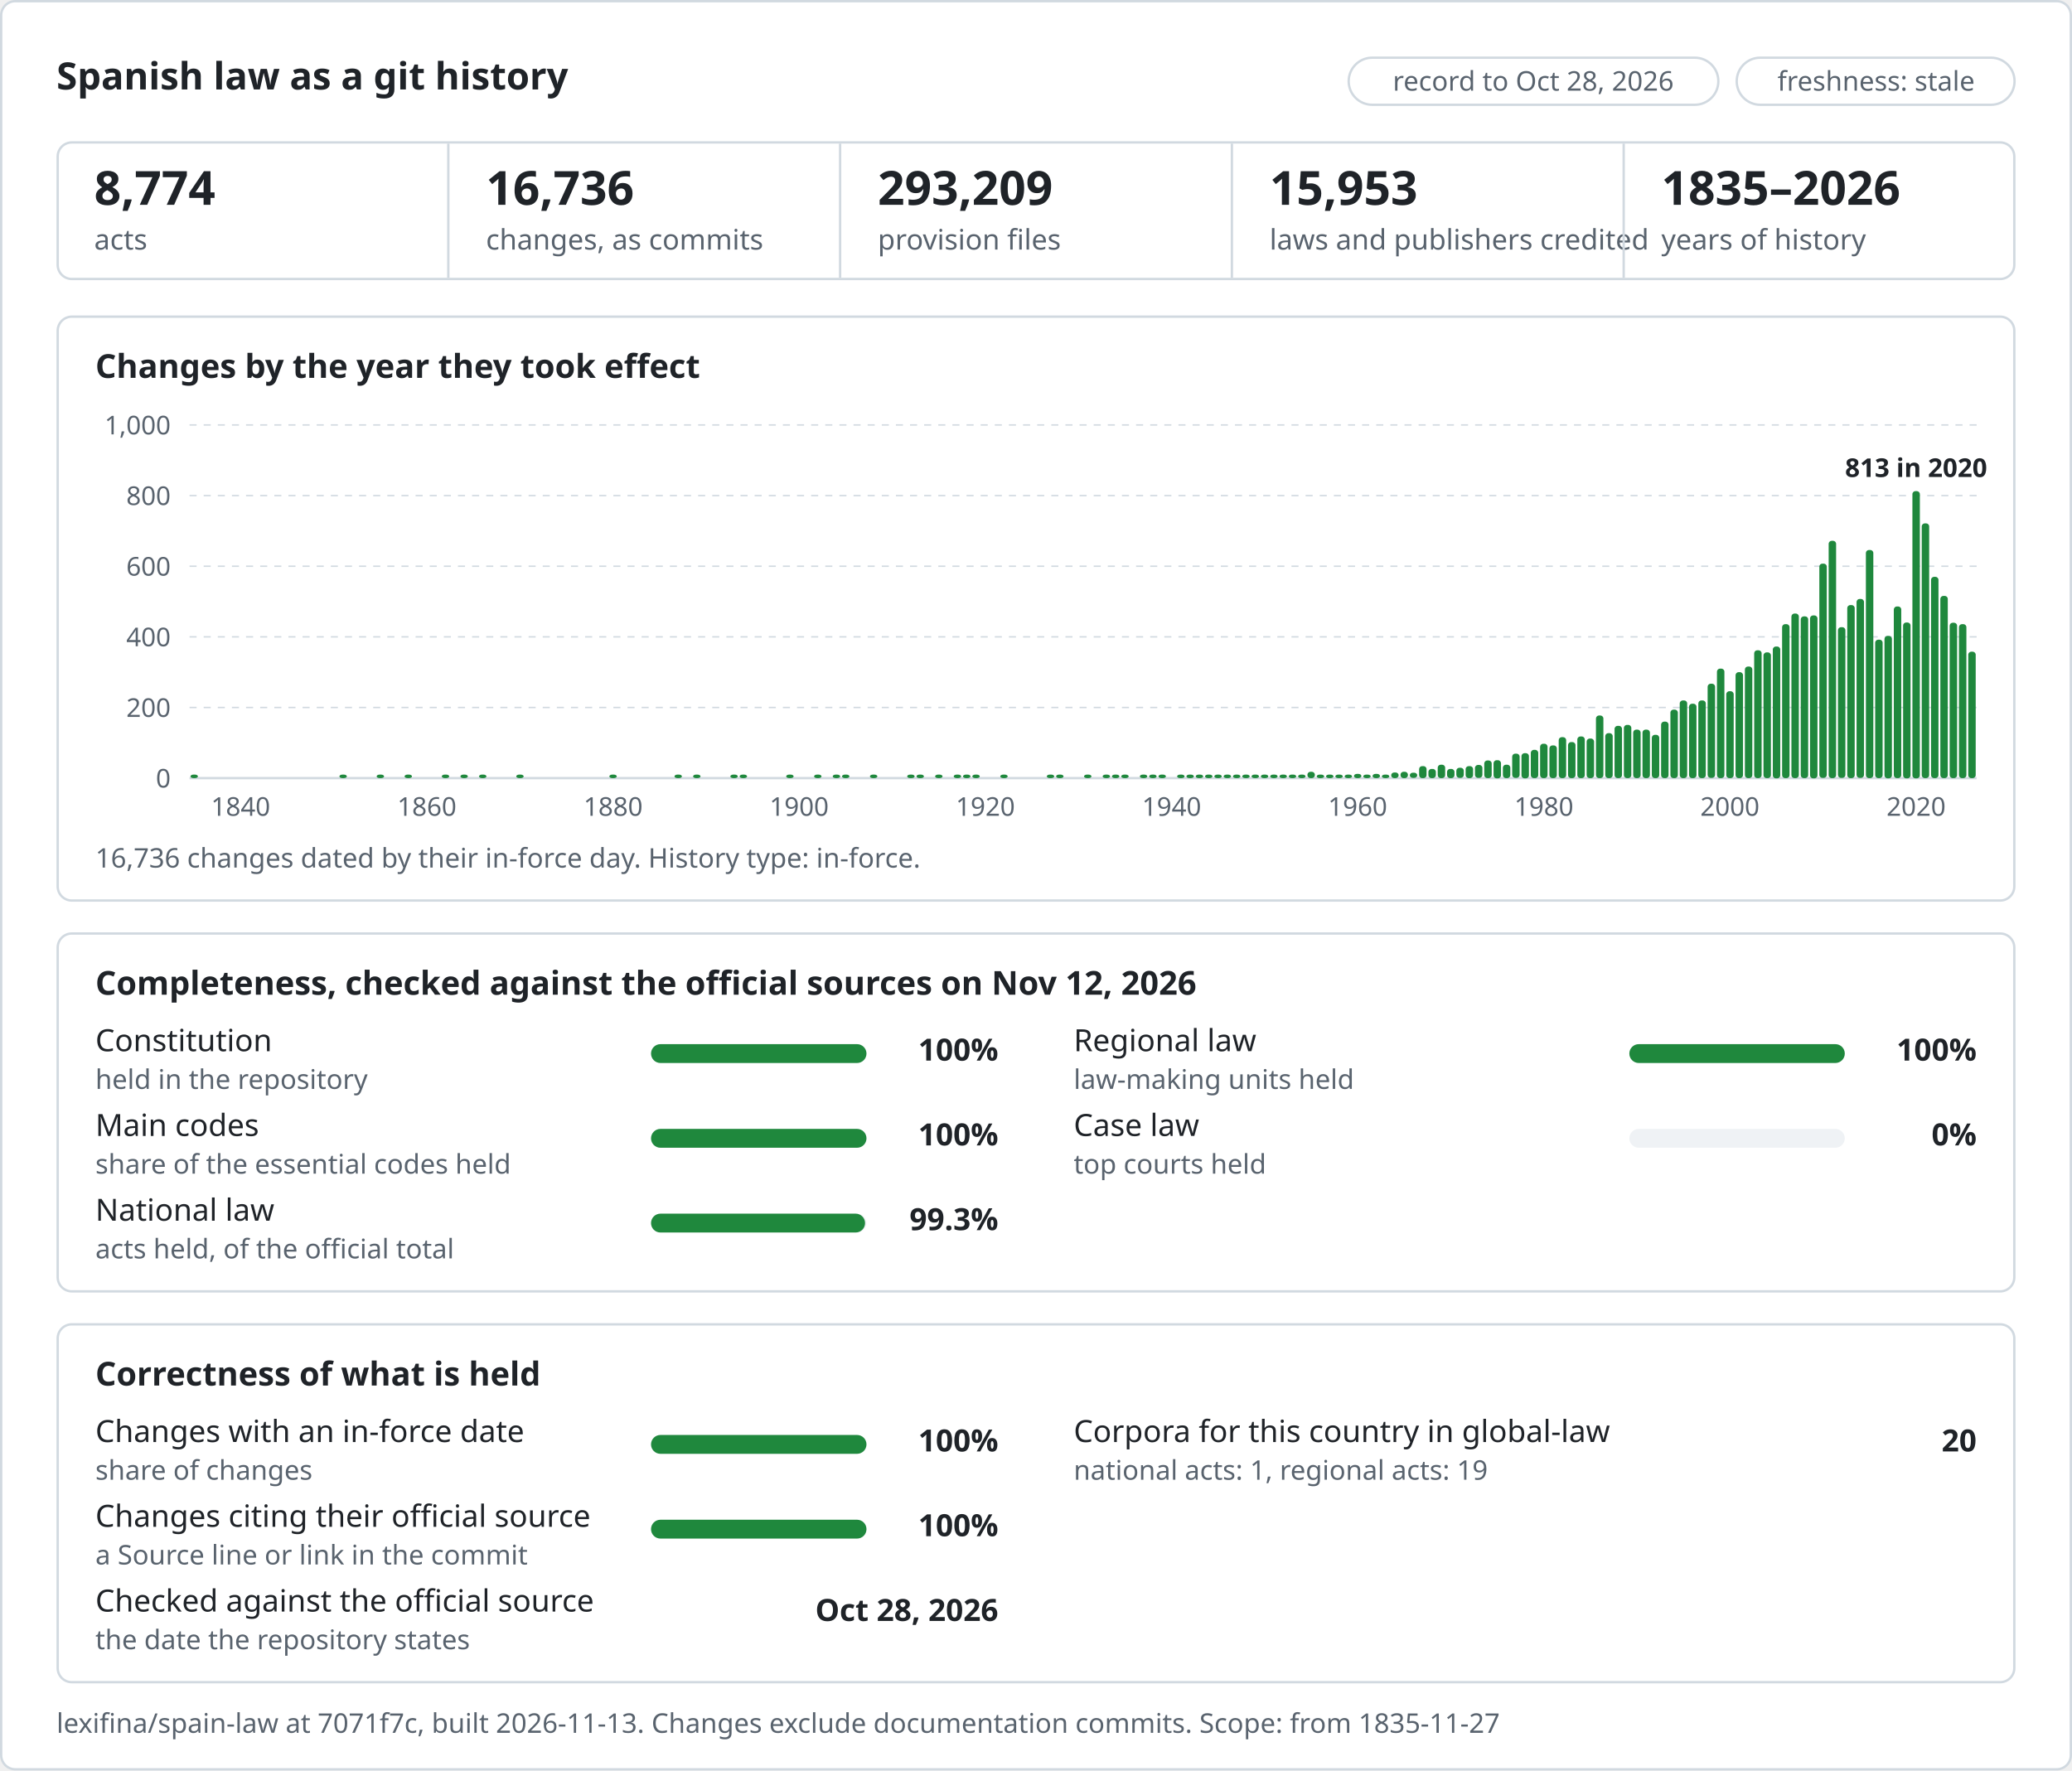
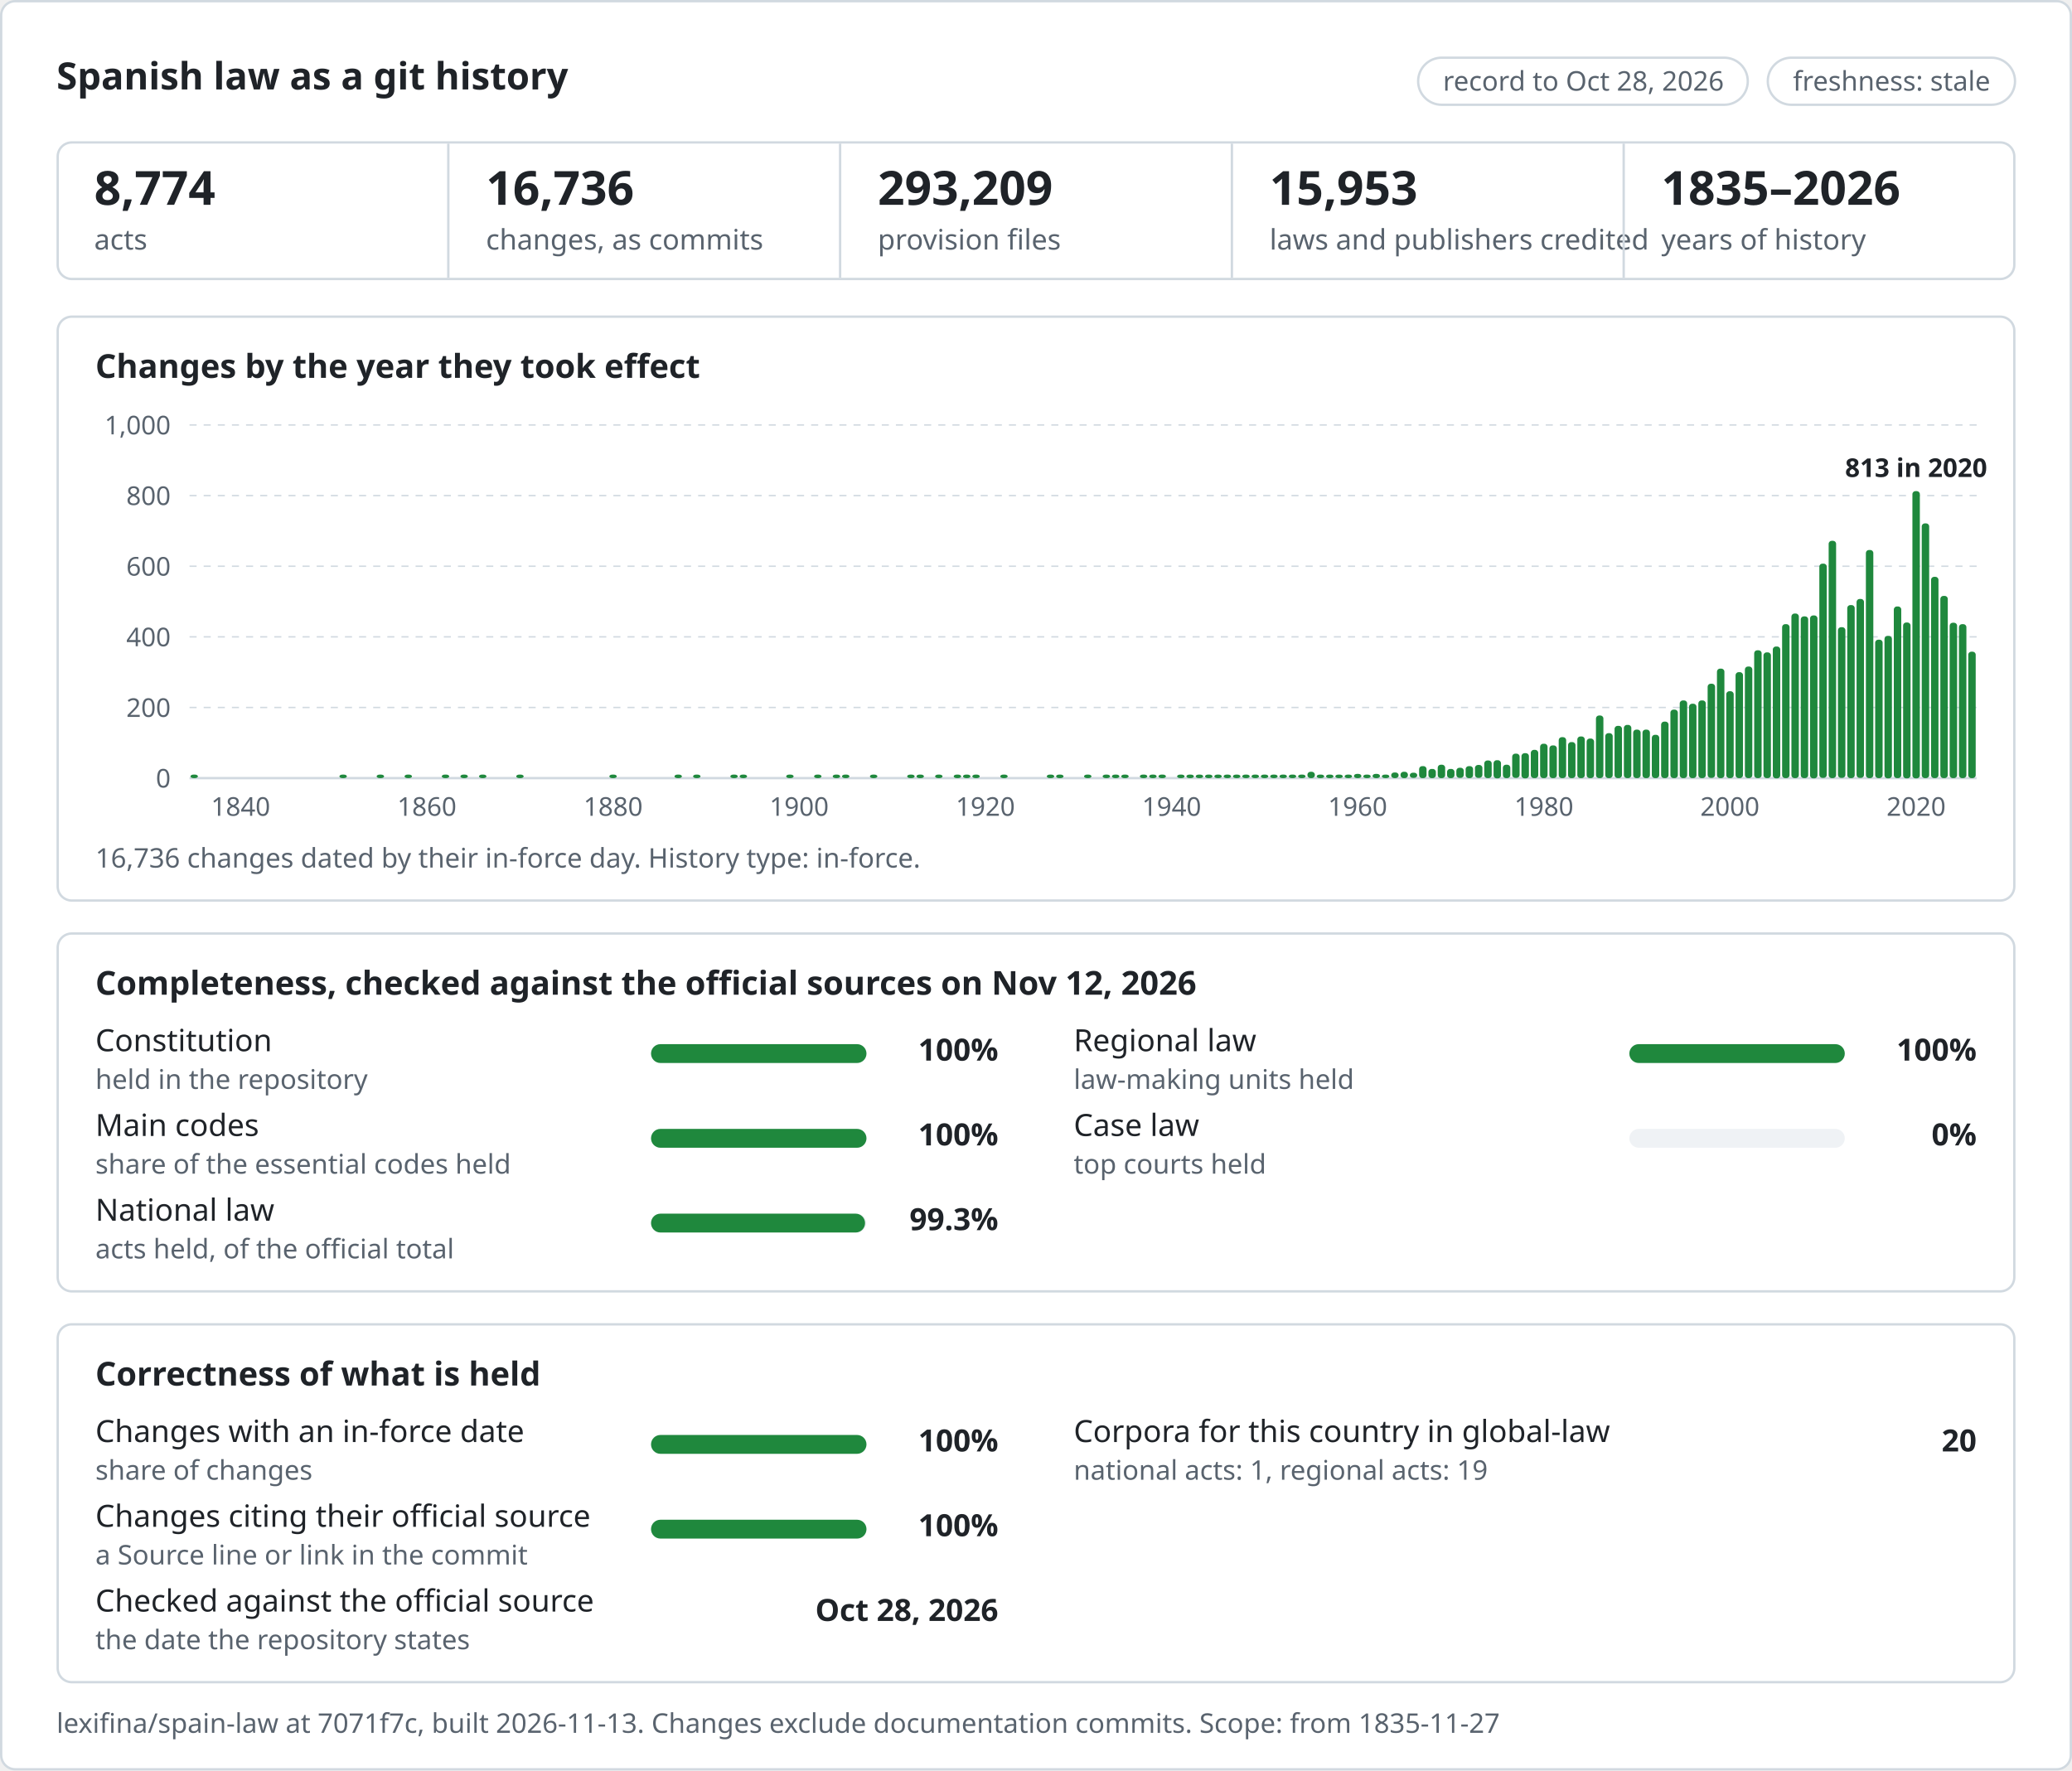
<svg xmlns="http://www.w3.org/2000/svg" width="880" height="752" viewBox="0 0 880 752" font-family="-apple-system,BlinkMacSystemFont,Segoe UI,Noto Sans,Helvetica,Arial,sans-serif">
  <rect x="0.5" y="0.5" width="879" height="751" rx="6" fill="#ffffff" stroke="#d1d9e0" />
  <text x="24" y="38" font-size="16" font-weight="600" fill="#1f2328">Spanish law as a git history</text>
-   <rect x="572.8" y="24.5" width="157" height="20" rx="10" fill="none" stroke="#d1d9e0" />
-   <text x="651.2" y="38.5" font-size="11.5" font-weight="500" text-anchor="middle" fill="#59636e">record to Oct 28, 2026</text>
-   <rect x="737.6" y="24.5" width="118" height="20" rx="10" fill="none" stroke="#d1d9e0" />
-   <text x="796.8" y="38.5" font-size="11.5" font-weight="500" text-anchor="middle" fill="#59636e">freshness: stale</text>
+   <rect x="602.3" y="24.5" width="140" height="20" rx="10" fill="none" stroke="#d1d9e0" />
+   <text x="672.5" y="38.5" font-size="11.5" font-weight="500" text-anchor="middle" fill="#59636e">record to Oct 28, 2026</text>
+   <rect x="750.8" y="24.5" width="105" height="20" rx="10" fill="none" stroke="#d1d9e0" />
+   <text x="803.4" y="38.5" font-size="11.5" font-weight="500" text-anchor="middle" fill="#59636e">freshness: stale</text>
  <rect x="24.5" y="60.5" width="831" height="58" rx="6" fill="#ffffff" stroke="#d1d9e0" />
  <text x="40.0" y="87" font-size="20" font-weight="600" fill="#1f2328">8,774</text>
  <text x="40.0" y="106" font-size="12" fill="#59636e">acts</text>
  <line x1="190.4" y1="61" x2="190.4" y2="118" stroke="#d1d9e0" />
  <text x="206.4" y="87" font-size="20" font-weight="600" fill="#1f2328">16,736</text>
  <text x="206.4" y="106" font-size="12" fill="#59636e">changes, as commits</text>
  <line x1="356.8" y1="61" x2="356.8" y2="118" stroke="#d1d9e0" />
  <text x="372.8" y="87" font-size="20" font-weight="600" fill="#1f2328">293,209</text>
  <text x="372.8" y="106" font-size="12" fill="#59636e">provision files</text>
  <line x1="523.2" y1="61" x2="523.2" y2="118" stroke="#d1d9e0" />
  <text x="539.2" y="87" font-size="20" font-weight="600" fill="#1f2328">15,953</text>
-   <text x="539.2" y="106" font-size="12" fill="#59636e">laws and publishers credited</text>
+   <text x="539.2" y="106" font-size="12" fill="#59636e" textLength="142" lengthAdjust="spacingAndGlyphs">laws and publishers credited</text>
  <line x1="689.6" y1="61" x2="689.6" y2="118" stroke="#d1d9e0" />
  <text x="705.6" y="87" font-size="20" font-weight="600" fill="#1f2328">1835–2026</text>
  <text x="705.6" y="106" font-size="12" fill="#59636e">years of history</text>
  <rect x="24.5" y="134.5" width="831" height="248" rx="6" fill="#ffffff" stroke="#d1d9e0" />
  <text x="40.5" y="160.5" font-size="14" font-weight="600" fill="#1f2328">Changes by the year they took effect</text>
  <line x1="80.5" y1="330.5" x2="839.5" y2="330.5" stroke="#d1d9e0" stroke-width="1" />
  <text x="72.5" y="334.5" font-size="11" text-anchor="end" fill="#59636e">0</text>
  <line x1="80.5" y1="300.5" x2="839.5" y2="300.5" stroke="#d1d9e0" stroke-width="0.6" stroke-dasharray="3 3" />
  <text x="72.5" y="304.5" font-size="11" text-anchor="end" fill="#59636e">200</text>
  <line x1="80.5" y1="270.5" x2="839.5" y2="270.5" stroke="#d1d9e0" stroke-width="0.6" stroke-dasharray="3 3" />
  <text x="72.5" y="274.5" font-size="11" text-anchor="end" fill="#59636e">400</text>
  <line x1="80.5" y1="240.5" x2="839.5" y2="240.5" stroke="#d1d9e0" stroke-width="0.6" stroke-dasharray="3 3" />
  <text x="72.5" y="244.5" font-size="11" text-anchor="end" fill="#59636e">600</text>
  <line x1="80.5" y1="210.5" x2="839.5" y2="210.5" stroke="#d1d9e0" stroke-width="0.6" stroke-dasharray="3 3" />
  <text x="72.5" y="214.5" font-size="11" text-anchor="end" fill="#59636e">800</text>
  <line x1="80.5" y1="180.5" x2="839.5" y2="180.5" stroke="#d1d9e0" stroke-width="0.6" stroke-dasharray="3 3" />
  <text x="72.5" y="184.5" font-size="11" text-anchor="end" fill="#59636e">1,000</text>
  <rect x="80.90" y="329.0" width="3.16" height="1.5" rx="1.3" fill="#1f883d" />
  <text x="102.2" y="346.5" font-size="11" text-anchor="middle" fill="#59636e">1840</text>
  <rect x="144.15" y="329.0" width="3.16" height="1.5" rx="1.3" fill="#1f883d" />
  <rect x="159.96" y="329.0" width="3.16" height="1.5" rx="1.3" fill="#1f883d" />
  <rect x="171.82" y="329.0" width="3.16" height="1.5" rx="1.3" fill="#1f883d" />
  <text x="181.3" y="346.5" font-size="11" text-anchor="middle" fill="#59636e">1860</text>
  <rect x="187.63" y="329.0" width="3.16" height="1.5" rx="1.3" fill="#1f883d" />
  <rect x="195.54" y="329.0" width="3.16" height="1.5" rx="1.3" fill="#1f883d" />
  <rect x="203.44" y="329.0" width="3.16" height="1.5" rx="1.3" fill="#1f883d" />
  <rect x="219.25" y="329.0" width="3.16" height="1.5" rx="1.3" fill="#1f883d" />
  <rect x="258.79" y="329.0" width="3.16" height="1.5" rx="1.3" fill="#1f883d" />
  <text x="260.4" y="346.5" font-size="11" text-anchor="middle" fill="#59636e">1880</text>
  <rect x="286.46" y="329.0" width="3.16" height="1.5" rx="1.3" fill="#1f883d" />
  <rect x="294.36" y="329.0" width="3.16" height="1.5" rx="1.3" fill="#1f883d" />
  <rect x="310.18" y="329.0" width="3.16" height="1.5" rx="1.3" fill="#1f883d" />
  <rect x="314.13" y="329.0" width="3.16" height="1.5" rx="1.3" fill="#1f883d" />
  <rect x="333.90" y="329.0" width="3.16" height="1.5" rx="1.3" fill="#1f883d" />
  <text x="339.4" y="346.5" font-size="11" text-anchor="middle" fill="#59636e">1900</text>
  <rect x="345.75" y="329.0" width="3.16" height="1.5" rx="1.3" fill="#1f883d" />
  <rect x="353.66" y="329.0" width="3.16" height="1.5" rx="1.3" fill="#1f883d" />
  <rect x="357.61" y="329.0" width="3.16" height="1.5" rx="1.3" fill="#1f883d" />
  <rect x="369.47" y="329.0" width="3.16" height="1.5" rx="1.3" fill="#1f883d" />
  <rect x="385.29" y="329.0" width="3.16" height="1.5" rx="1.3" fill="#1f883d" />
  <rect x="389.24" y="329.0" width="3.16" height="1.5" rx="1.3" fill="#1f883d" />
  <rect x="397.15" y="329.0" width="3.16" height="1.5" rx="1.3" fill="#1f883d" />
  <rect x="405.05" y="329.0" width="3.16" height="1.5" rx="1.3" fill="#1f883d" />
  <rect x="409.00" y="329.0" width="3.16" height="1.5" rx="1.3" fill="#1f883d" />
  <rect x="412.96" y="329.0" width="3.16" height="1.5" rx="1.3" fill="#1f883d" />
  <text x="418.5" y="346.5" font-size="11" text-anchor="middle" fill="#59636e">1920</text>
  <rect x="424.82" y="329.0" width="3.16" height="1.5" rx="1.3" fill="#1f883d" />
  <rect x="444.58" y="329.0" width="3.16" height="1.5" rx="1.3" fill="#1f883d" />
  <rect x="448.54" y="329.0" width="3.16" height="1.5" rx="1.3" fill="#1f883d" />
  <rect x="460.40" y="329.0" width="3.16" height="1.5" rx="1.3" fill="#1f883d" />
  <rect x="468.30" y="329.0" width="3.16" height="1.5" rx="1.3" fill="#1f883d" />
  <rect x="472.25" y="329.0" width="3.16" height="1.5" rx="1.3" fill="#1f883d" />
  <rect x="476.21" y="329.0" width="3.16" height="1.5" rx="1.3" fill="#1f883d" />
  <rect x="484.11" y="329.0" width="3.16" height="1.5" rx="1.3" fill="#1f883d" />
  <rect x="488.07" y="329.0" width="3.16" height="1.5" rx="1.3" fill="#1f883d" />
  <rect x="492.02" y="329.0" width="3.16" height="1.5" rx="1.3" fill="#1f883d" />
  <text x="497.6" y="346.5" font-size="11" text-anchor="middle" fill="#59636e">1940</text>
  <rect x="499.93" y="329.0" width="3.16" height="1.5" rx="1.3" fill="#1f883d" />
  <rect x="503.88" y="329.0" width="3.16" height="1.5" rx="1.3" fill="#1f883d" />
  <rect x="507.83" y="329.0" width="3.16" height="1.5" rx="1.3" fill="#1f883d" />
  <rect x="511.79" y="329.0" width="3.16" height="1.5" rx="1.3" fill="#1f883d" />
  <rect x="515.74" y="329.0" width="3.16" height="1.5" rx="1.3" fill="#1f883d" />
  <rect x="519.69" y="329.0" width="3.16" height="1.5" rx="1.3" fill="#1f883d" />
  <rect x="523.65" y="329.0" width="3.16" height="1.5" rx="1.3" fill="#1f883d" />
  <rect x="527.60" y="329.0" width="3.16" height="1.5" rx="1.3" fill="#1f883d" />
  <rect x="531.55" y="329.0" width="3.16" height="1.5" rx="1.3" fill="#1f883d" />
  <rect x="535.50" y="329.0" width="3.16" height="1.5" rx="1.3" fill="#1f883d" />
  <rect x="539.46" y="329.0" width="3.16" height="1.5" rx="1.3" fill="#1f883d" />
  <rect x="543.41" y="329.0" width="3.16" height="1.5" rx="1.3" fill="#1f883d" />
  <rect x="547.36" y="329.0" width="3.16" height="1.5" rx="1.3" fill="#1f883d" />
  <rect x="551.32" y="329.0" width="3.16" height="1.5" rx="1.3" fill="#1f883d" />
  <rect x="555.27" y="327.8" width="3.16" height="2.7" rx="1.3" fill="#1f883d" />
  <rect x="559.22" y="329.0" width="3.16" height="1.5" rx="1.3" fill="#1f883d" />
  <rect x="563.18" y="329.0" width="3.16" height="1.5" rx="1.3" fill="#1f883d" />
  <rect x="567.13" y="329.0" width="3.16" height="1.5" rx="1.3" fill="#1f883d" />
  <rect x="571.08" y="329.0" width="3.16" height="1.5" rx="1.3" fill="#1f883d" />
  <rect x="575.04" y="328.7" width="3.16" height="1.8" rx="1.3" fill="#1f883d" />
  <text x="576.6" y="346.5" font-size="11" text-anchor="middle" fill="#59636e">1960</text>
  <rect x="578.99" y="329.0" width="3.16" height="1.5" rx="1.3" fill="#1f883d" />
  <rect x="582.94" y="328.7" width="3.16" height="1.8" rx="1.3" fill="#1f883d" />
  <rect x="586.90" y="329.0" width="3.16" height="1.5" rx="1.3" fill="#1f883d" />
  <rect x="590.85" y="328.1" width="3.16" height="2.4" rx="1.3" fill="#1f883d" />
  <rect x="594.80" y="327.8" width="3.16" height="2.7" rx="1.3" fill="#1f883d" />
  <rect x="598.75" y="328.2" width="3.16" height="2.2" rx="1.3" fill="#1f883d" />
  <rect x="602.71" y="325.4" width="3.16" height="5.1" rx="1.3" fill="#1f883d" />
  <rect x="606.66" y="326.6" width="3.16" height="3.9" rx="1.3" fill="#1f883d" />
  <rect x="610.61" y="324.8" width="3.16" height="5.7" rx="1.3" fill="#1f883d" />
  <rect x="614.57" y="326.6" width="3.16" height="3.9" rx="1.3" fill="#1f883d" />
  <rect x="618.52" y="326.1" width="3.16" height="4.3" rx="1.3" fill="#1f883d" />
  <rect x="622.47" y="325.4" width="3.16" height="5.1" rx="1.3" fill="#1f883d" />
  <rect x="626.43" y="324.9" width="3.16" height="5.5" rx="1.3" fill="#1f883d" />
  <rect x="630.38" y="323.0" width="3.16" height="7.5" rx="1.3" fill="#1f883d" />
  <rect x="634.33" y="322.9" width="3.16" height="7.7" rx="1.3" fill="#1f883d" />
  <rect x="638.29" y="324.8" width="3.16" height="5.7" rx="1.3" fill="#1f883d" />
  <rect x="642.24" y="320.1" width="3.16" height="10.3" rx="1.3" fill="#1f883d" />
  <rect x="646.19" y="319.9" width="3.16" height="10.7" rx="1.3" fill="#1f883d" />
  <rect x="650.15" y="318.5" width="3.16" height="12.0" rx="1.3" fill="#1f883d" />
  <rect x="654.10" y="315.9" width="3.16" height="14.6" rx="1.3" fill="#1f883d" />
  <text x="655.7" y="346.5" font-size="11" text-anchor="middle" fill="#59636e">1980</text>
  <rect x="658.05" y="316.6" width="3.16" height="13.9" rx="1.3" fill="#1f883d" />
  <rect x="662.00" y="313.1" width="3.16" height="17.4" rx="1.3" fill="#1f883d" />
  <rect x="665.96" y="315.2" width="3.16" height="15.3" rx="1.3" fill="#1f883d" />
  <rect x="669.91" y="312.8" width="3.16" height="17.7" rx="1.3" fill="#1f883d" />
  <rect x="673.86" y="313.7" width="3.16" height="16.8" rx="1.3" fill="#1f883d" />
  <rect x="677.82" y="303.9" width="3.16" height="26.6" rx="1.3" fill="#1f883d" />
  <rect x="681.77" y="311.4" width="3.16" height="19.1" rx="1.3" fill="#1f883d" />
  <rect x="685.72" y="308.3" width="3.16" height="22.2" rx="1.3" fill="#1f883d" />
  <rect x="689.68" y="307.9" width="3.16" height="22.6" rx="1.3" fill="#1f883d" />
  <rect x="693.63" y="309.9" width="3.16" height="20.6" rx="1.3" fill="#1f883d" />
  <rect x="697.58" y="309.9" width="3.16" height="20.6" rx="1.3" fill="#1f883d" />
  <rect x="701.54" y="312.1" width="3.16" height="18.4" rx="1.3" fill="#1f883d" />
  <rect x="705.49" y="306.5" width="3.16" height="24.0" rx="1.3" fill="#1f883d" />
  <rect x="709.44" y="301.4" width="3.16" height="29.1" rx="1.3" fill="#1f883d" />
  <rect x="713.40" y="297.5" width="3.16" height="33.0" rx="1.3" fill="#1f883d" />
  <rect x="717.35" y="298.9" width="3.16" height="31.6" rx="1.3" fill="#1f883d" />
  <rect x="721.30" y="297.5" width="3.16" height="33.0" rx="1.3" fill="#1f883d" />
  <rect x="725.25" y="290.4" width="3.16" height="40.0" rx="1.3" fill="#1f883d" />
  <rect x="729.21" y="284.0" width="3.16" height="46.5" rx="1.3" fill="#1f883d" />
  <rect x="733.16" y="293.6" width="3.16" height="36.9" rx="1.3" fill="#1f883d" />
  <text x="734.7" y="346.5" font-size="11" text-anchor="middle" fill="#59636e">2000</text>
  <rect x="737.11" y="285.5" width="3.16" height="45.0" rx="1.3" fill="#1f883d" />
  <rect x="741.07" y="283.1" width="3.16" height="47.4" rx="1.3" fill="#1f883d" />
  <rect x="745.02" y="276.2" width="3.16" height="54.3" rx="1.3" fill="#1f883d" />
  <rect x="748.97" y="277.1" width="3.16" height="53.4" rx="1.3" fill="#1f883d" />
  <rect x="752.93" y="274.6" width="3.16" height="56.0" rx="1.3" fill="#1f883d" />
  <rect x="756.88" y="265.1" width="3.16" height="65.4" rx="1.3" fill="#1f883d" />
  <rect x="760.83" y="260.6" width="3.16" height="69.9" rx="1.3" fill="#1f883d" />
  <rect x="764.79" y="261.8" width="3.16" height="68.7" rx="1.3" fill="#1f883d" />
  <rect x="768.74" y="261.4" width="3.16" height="69.2" rx="1.3" fill="#1f883d" />
  <rect x="772.69" y="239.4" width="3.16" height="91.0" rx="1.3" fill="#1f883d" />
  <rect x="776.65" y="229.7" width="3.16" height="100.8" rx="1.3" fill="#1f883d" />
  <rect x="780.60" y="266.4" width="3.16" height="64.0" rx="1.3" fill="#1f883d" />
  <rect x="784.55" y="257.0" width="3.16" height="73.5" rx="1.3" fill="#1f883d" />
  <rect x="788.50" y="254.4" width="3.16" height="76.0" rx="1.3" fill="#1f883d" />
  <rect x="792.46" y="233.6" width="3.16" height="96.9" rx="1.3" fill="#1f883d" />
  <rect x="796.41" y="271.7" width="3.16" height="58.8" rx="1.3" fill="#1f883d" />
  <rect x="800.36" y="270.1" width="3.16" height="60.5" rx="1.3" fill="#1f883d" />
  <rect x="804.32" y="257.6" width="3.16" height="72.9" rx="1.3" fill="#1f883d" />
  <rect x="808.27" y="264.4" width="3.16" height="66.2" rx="1.3" fill="#1f883d" />
  <rect x="812.22" y="208.6" width="3.16" height="122.0" rx="1.3" fill="#1f883d" />
  <text x="813.8" y="346.5" font-size="11" text-anchor="middle" fill="#59636e">2020</text>
  <text x="813.8" y="202.6" font-size="11" font-weight="600" text-anchor="middle" fill="#1f2328">813 in 2020</text>
  <rect x="816.18" y="222.3" width="3.16" height="108.2" rx="1.3" fill="#1f883d" />
  <rect x="820.13" y="245.0" width="3.16" height="85.5" rx="1.3" fill="#1f883d" />
  <rect x="824.08" y="253.1" width="3.16" height="77.4" rx="1.3" fill="#1f883d" />
  <rect x="828.04" y="264.5" width="3.16" height="66.0" rx="1.3" fill="#1f883d" />
  <rect x="831.99" y="265.1" width="3.16" height="65.4" rx="1.3" fill="#1f883d" />
  <rect x="835.94" y="276.8" width="3.16" height="53.7" rx="1.3" fill="#1f883d" />
  <text x="40.5" y="368.5" font-size="11.5" fill="#59636e">16,736 changes dated by their in-force day. History type: in-force.</text>
  <rect x="24.5" y="396.5" width="831" height="152" rx="6" fill="#ffffff" stroke="#d1d9e0" />
  <text x="40.5" y="422.5" font-size="14" font-weight="600" fill="#1f2328">Completeness, checked against the official sources on Nov 12, 2026</text>
  <text x="40.5" y="446.5" font-size="13" fill="#1f2328">Constitution</text>
  <text x="40.5" y="462.5" font-size="11.5" fill="#59636e">held in the repository</text>
  <g>
    <rect x="276.5" y="443.5" width="91.5" height="8" rx="4" fill="#eff2f5" />
    <rect x="276.5" y="443.5" width="91.5" height="8" rx="4" fill="#1f883d" />
  </g>
  <text x="424.0" y="450.5" font-size="13" font-weight="600" text-anchor="end" fill="#1f2328">100%</text>
  <text x="40.5" y="482.5" font-size="13" fill="#1f2328">Main codes</text>
  <text x="40.5" y="498.5" font-size="11.5" fill="#59636e">share of the essential codes held</text>
  <g>
    <rect x="276.5" y="479.5" width="91.5" height="8" rx="4" fill="#eff2f5" />
    <rect x="276.5" y="479.5" width="91.5" height="8" rx="4" fill="#1f883d" />
  </g>
  <text x="424.0" y="486.5" font-size="13" font-weight="600" text-anchor="end" fill="#1f2328">100%</text>
  <text x="40.5" y="518.5" font-size="13" fill="#1f2328">National law</text>
  <text x="40.5" y="534.5" font-size="11.5" fill="#59636e">acts held, of the official total</text>
  <g>
    <rect x="276.5" y="515.5" width="91.5" height="8" rx="4" fill="#eff2f5" />
    <rect x="276.5" y="515.5" width="90.9" height="8" rx="4" fill="#1f883d" />
  </g>
  <text x="424.0" y="522.5" font-size="13" font-weight="600" text-anchor="end" fill="#1f2328">99.3%</text>
  <text x="456.0" y="446.5" font-size="13" fill="#1f2328">Regional law</text>
  <text x="456.0" y="462.5" font-size="11.5" fill="#59636e">law-making units held</text>
  <g>
    <rect x="692.0" y="443.5" width="91.5" height="8" rx="4" fill="#eff2f5" />
    <rect x="692.0" y="443.5" width="91.5" height="8" rx="4" fill="#1f883d" />
  </g>
  <text x="839.5" y="450.5" font-size="13" font-weight="600" text-anchor="end" fill="#1f2328">100%</text>
  <text x="456.0" y="482.5" font-size="13" fill="#1f2328">Case law</text>
  <text x="456.0" y="498.5" font-size="11.5" fill="#59636e">top courts held</text>
  <g>
    <rect x="692.0" y="479.5" width="91.5" height="8" rx="4" fill="#eff2f5" />
  </g>
  <text x="839.5" y="486.5" font-size="13" font-weight="600" text-anchor="end" fill="#1f2328">0%</text>
  <rect x="24.5" y="562.5" width="831" height="152" rx="6" fill="#ffffff" stroke="#d1d9e0" />
  <text x="40.5" y="588.5" font-size="14" font-weight="600" fill="#1f2328">Correctness of what is held</text>
  <text x="40.5" y="612.5" font-size="13" fill="#1f2328">Changes with an in-force date</text>
  <text x="40.5" y="628.5" font-size="11.5" fill="#59636e">share of changes</text>
  <g>
    <rect x="276.5" y="609.5" width="91.5" height="8" rx="4" fill="#eff2f5" />
    <rect x="276.5" y="609.5" width="91.5" height="8" rx="4" fill="#1f883d" />
  </g>
  <text x="424.0" y="616.5" font-size="13" font-weight="600" text-anchor="end" fill="#1f2328">100%</text>
  <text x="40.5" y="648.5" font-size="13" fill="#1f2328">Changes citing their official source</text>
  <text x="40.5" y="664.5" font-size="11.5" fill="#59636e">a Source line or link in the commit</text>
  <g>
    <rect x="276.5" y="645.5" width="91.5" height="8" rx="4" fill="#eff2f5" />
    <rect x="276.5" y="645.5" width="91.5" height="8" rx="4" fill="#1f883d" />
  </g>
  <text x="424.0" y="652.5" font-size="13" font-weight="600" text-anchor="end" fill="#1f2328">100%</text>
  <text x="40.5" y="684.5" font-size="13" fill="#1f2328">Checked against the official source</text>
  <text x="40.5" y="700.5" font-size="11.5" fill="#59636e">the date the repository states</text>
  <text x="424.0" y="688.5" font-size="13" font-weight="600" text-anchor="end" fill="#1f2328">Oct 28, 2026</text>
  <text x="456.0" y="612.5" font-size="13" fill="#1f2328">Corpora for this country in global-law</text>
  <text x="456.0" y="628.5" font-size="11.5" fill="#59636e">national acts: 1, regional acts: 19</text>
  <text x="839.5" y="616.5" font-size="13" font-weight="600" text-anchor="end" fill="#1f2328">20</text>
  <text x="24" y="736" font-size="11.5" fill="#59636e">lexifina/spain-law at 7071f7c, built 2026-11-13. Changes exclude documentation commits. Scope: from 1835-11-27</text>
</svg>
